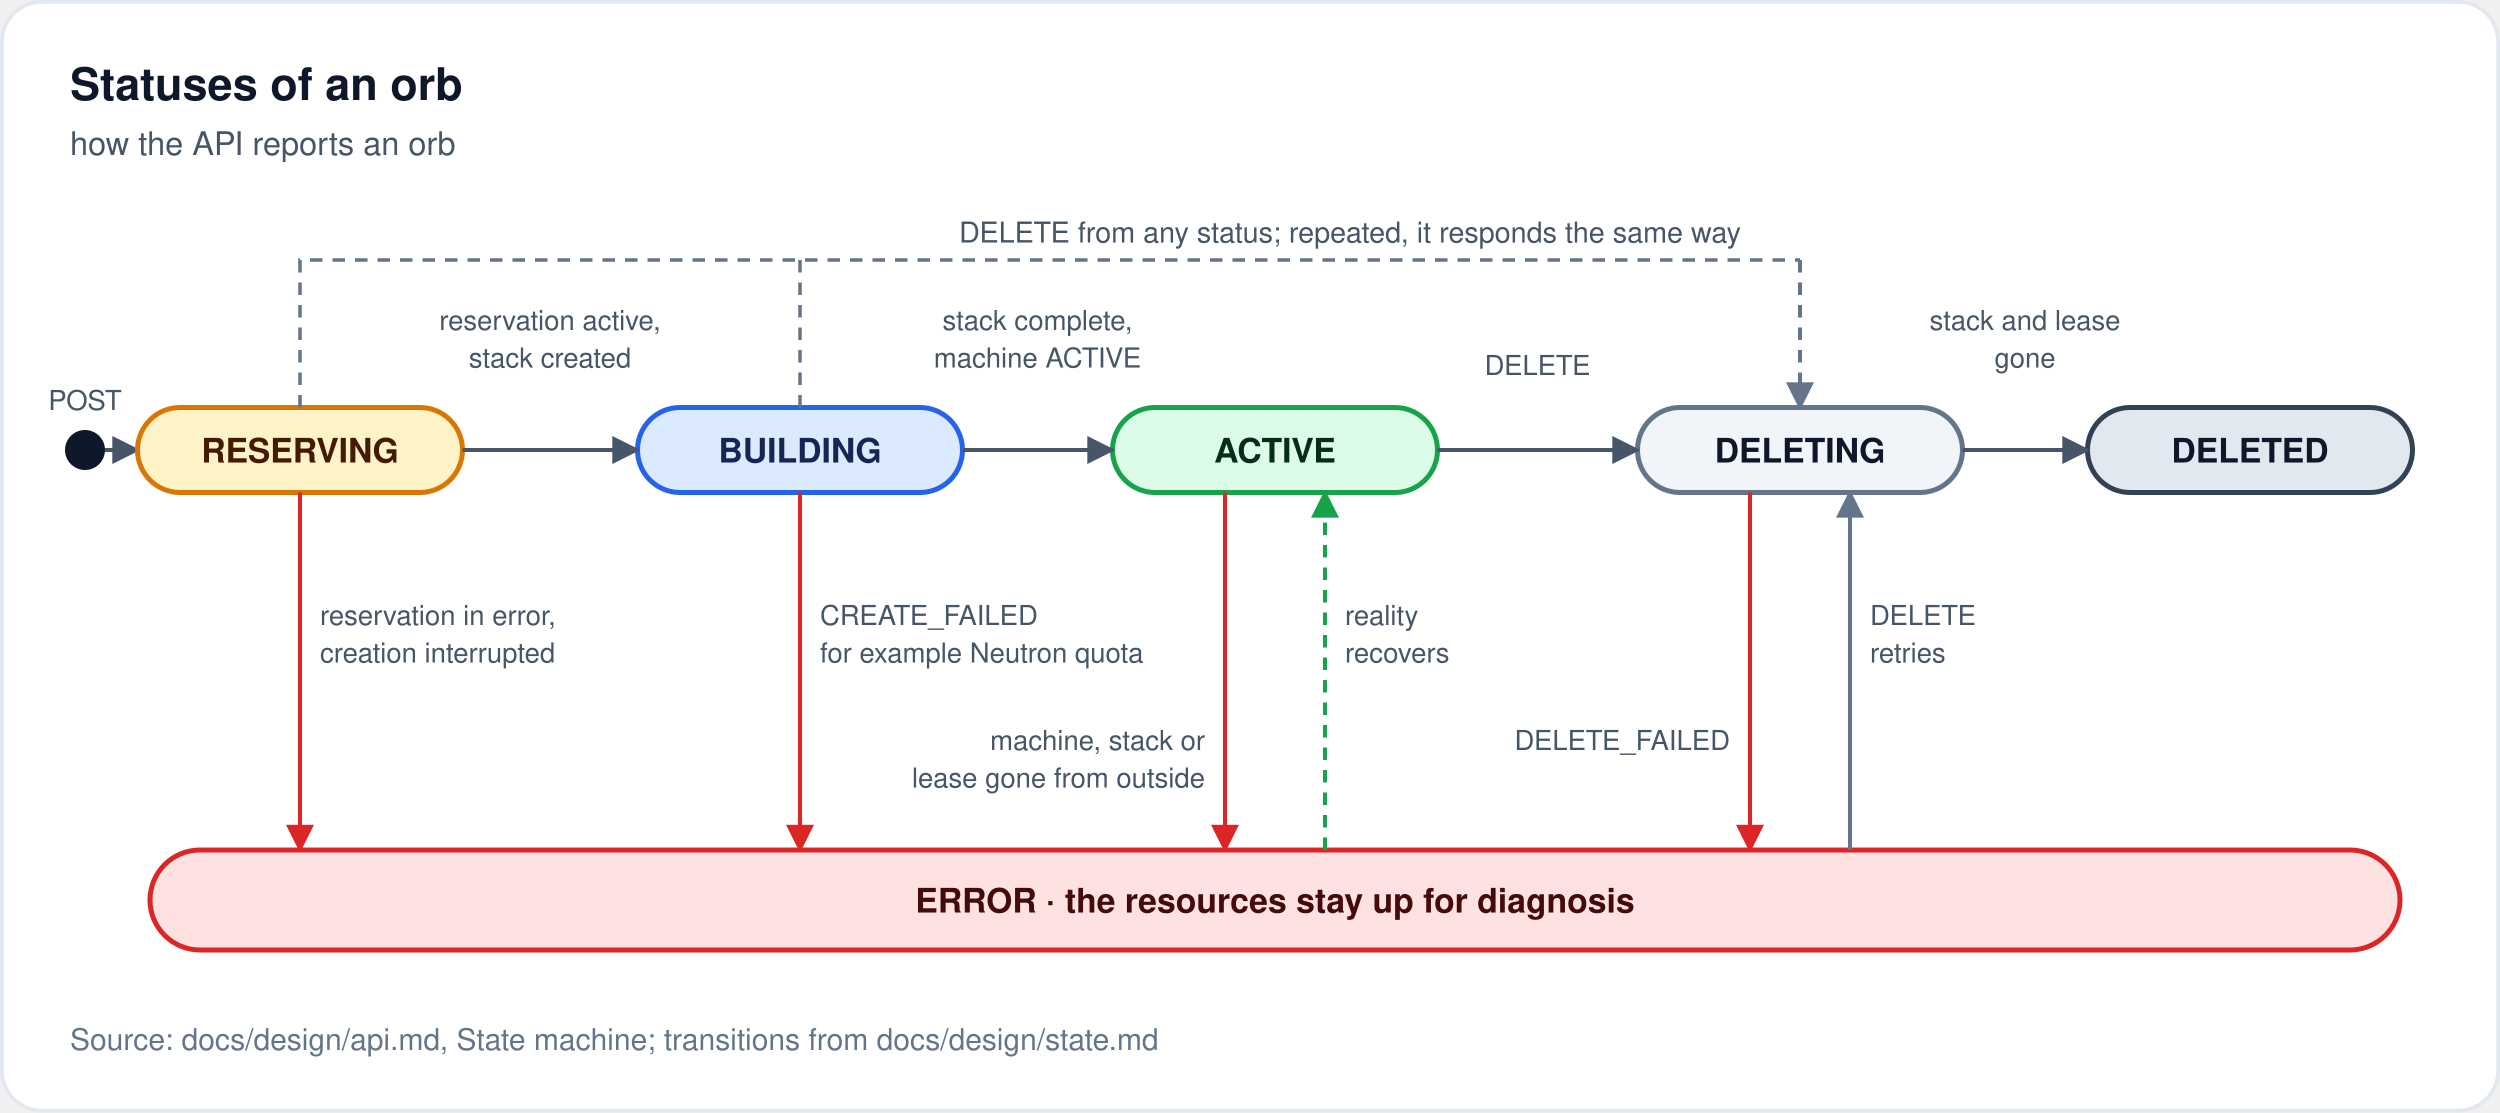
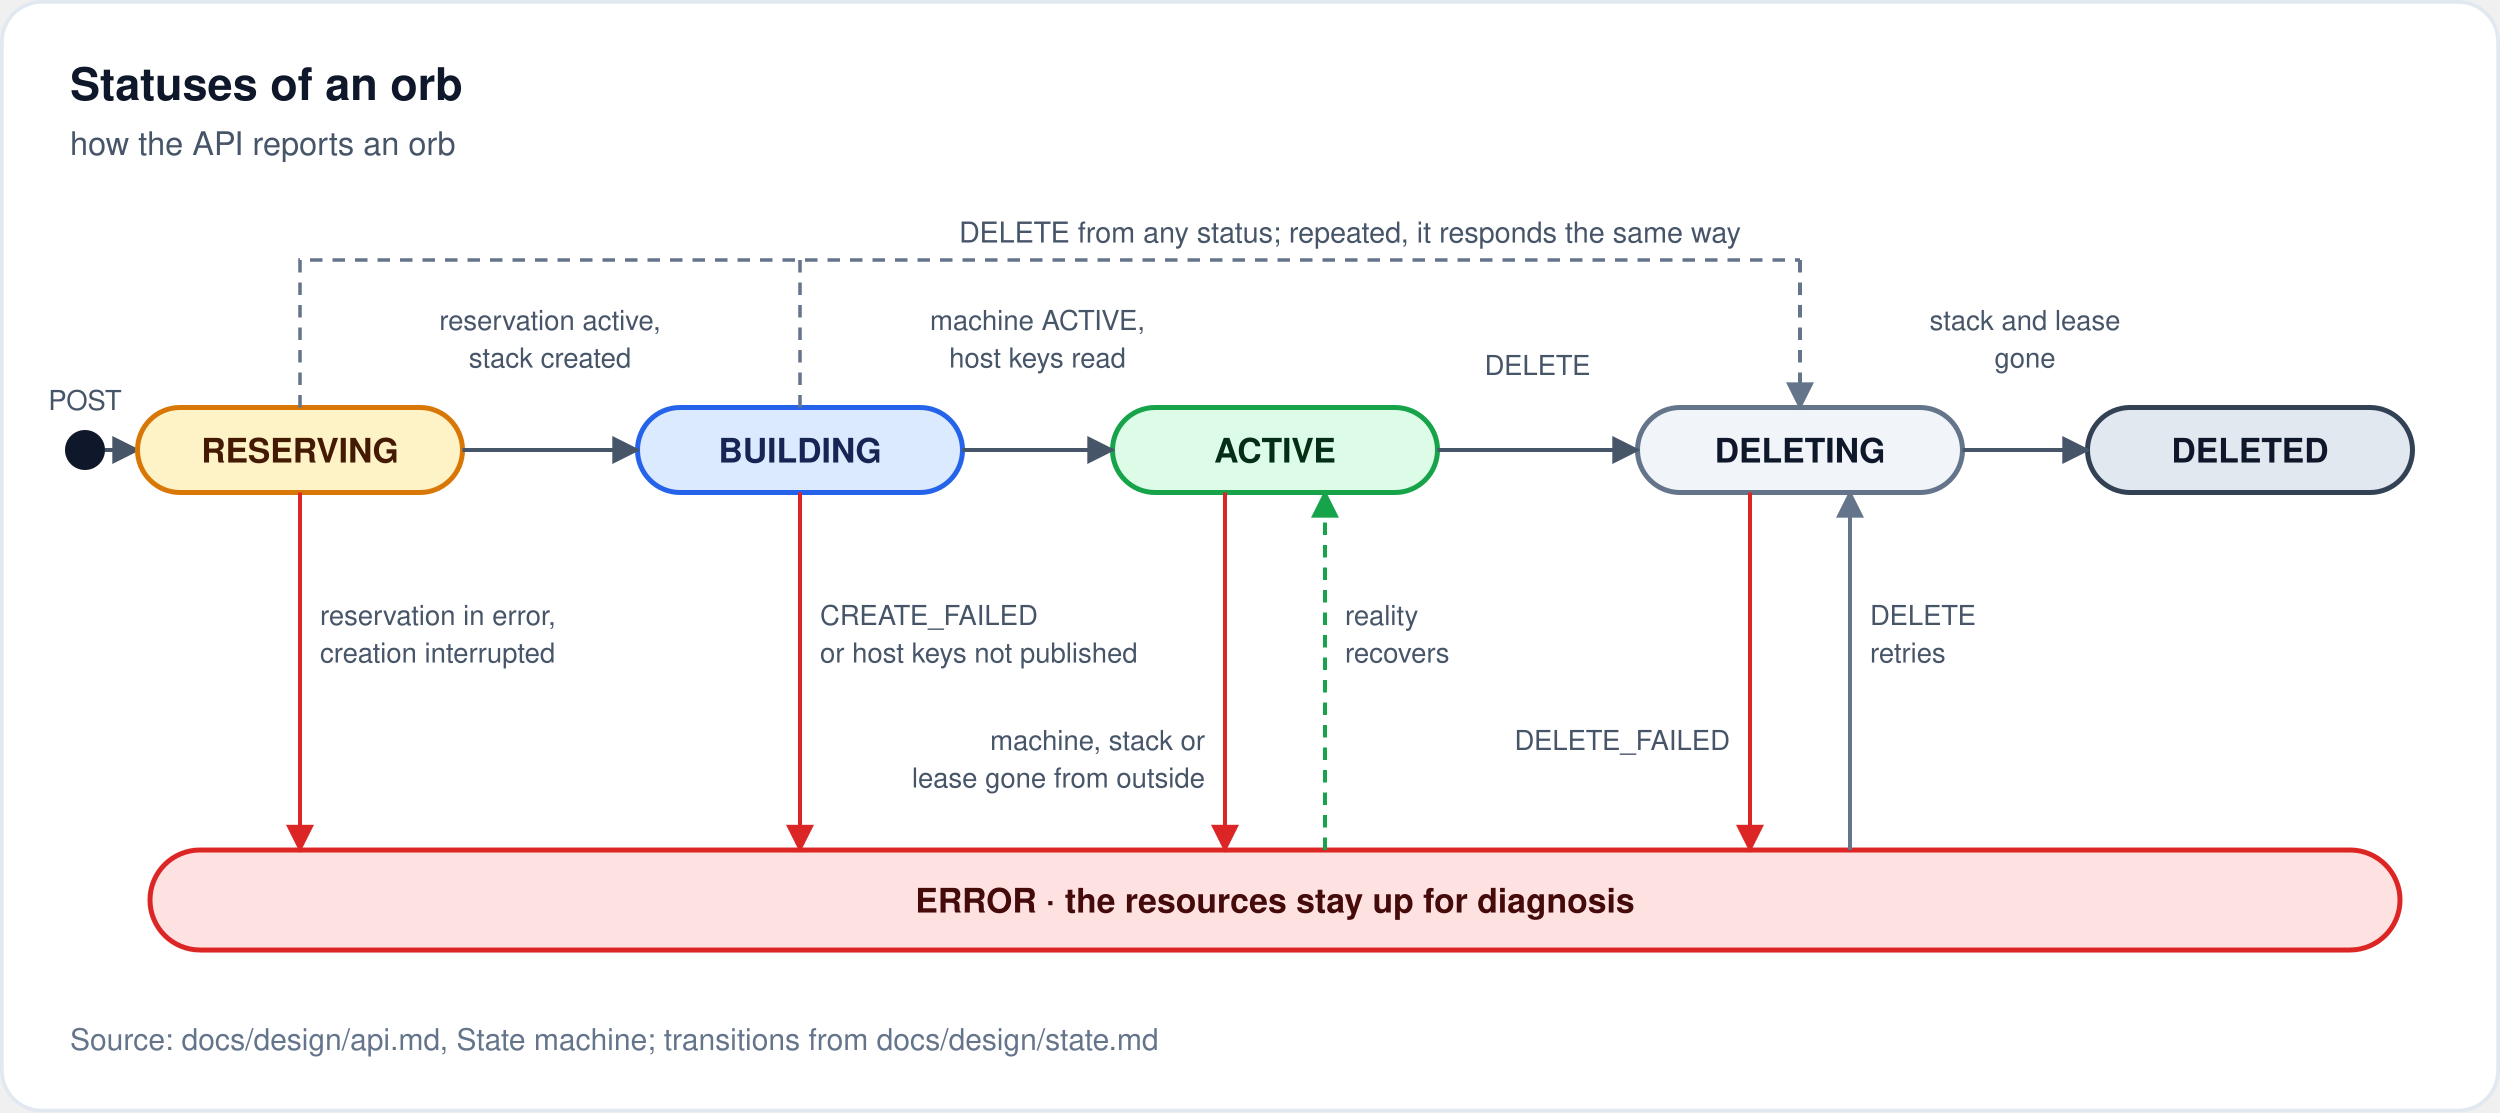
<svg xmlns="http://www.w3.org/2000/svg" width="1000" height="445" viewBox="0 0 1000 445" role="img" aria-label="State machine of an orb">
  <defs>
    <marker id="a475569" viewBox="0 0 10 10" refX="9" refY="5" markerWidth="7" markerHeight="7" orient="auto-start-reverse">
      <path d="M0,0 L10,5 L0,10 z" fill="#475569" />
    </marker>
    <marker id="a64748b" viewBox="0 0 10 10" refX="9" refY="5" markerWidth="7" markerHeight="7" orient="auto-start-reverse">
      <path d="M0,0 L10,5 L0,10 z" fill="#64748b" />
    </marker>
    <marker id="adc2626" viewBox="0 0 10 10" refX="9" refY="5" markerWidth="7" markerHeight="7" orient="auto-start-reverse">
      <path d="M0,0 L10,5 L0,10 z" fill="#dc2626" />
    </marker>
    <marker id="a16a34a" viewBox="0 0 10 10" refX="9" refY="5" markerWidth="7" markerHeight="7" orient="auto-start-reverse">
      <path d="M0,0 L10,5 L0,10 z" fill="#16a34a" />
    </marker>
  </defs>
  <rect x="0.75" y="0.75" width="998.5" height="443.5" rx="16" fill="#ffffff" stroke="#e2e8f0" stroke-width="1.5" />
  <text x="28" y="40" font-family="-apple-system, BlinkMacSystemFont, 'Segoe UI', Helvetica, Arial, sans-serif" font-size="18" font-weight="700" fill="#0f172a">Statuses of an orb</text>
  <text x="28" y="62" font-family="-apple-system, BlinkMacSystemFont, 'Segoe UI', Helvetica, Arial, sans-serif" font-size="13" fill="#475569">how the API reports an orb</text>
  <circle cx="34" cy="180" r="8" fill="#0f172a" />
  <path d="M42,180 L55.0,180" fill="none" stroke="#475569" stroke-width="1.6" marker-end="url(#a475569)" />
  <text x="34" y="164" font-family="-apple-system, BlinkMacSystemFont, 'Segoe UI', Helvetica, Arial, sans-serif" font-size="11" font-weight="normal" text-anchor="middle" fill="#475569">POST</text>
  <rect x="55.0" y="163.0" width="130" height="34" rx="17.0" fill="#fef3c7" stroke="#d97706" stroke-width="2" />
  <text x="120" y="185" font-family="-apple-system, BlinkMacSystemFont, 'Segoe UI', Helvetica, Arial, sans-serif" font-size="13.5" font-weight="700" text-anchor="middle" fill="#451a03">RESERVING</text>
  <rect x="255.0" y="163.0" width="130" height="34" rx="17.0" fill="#dbeafe" stroke="#2563eb" stroke-width="2" />
  <text x="320" y="185" font-family="-apple-system, BlinkMacSystemFont, 'Segoe UI', Helvetica, Arial, sans-serif" font-size="13.5" font-weight="700" text-anchor="middle" fill="#172554">BUILDING</text>
  <rect x="445.0" y="163.0" width="130" height="34" rx="17.0" fill="#dcfce7" stroke="#16a34a" stroke-width="2" />
  <text x="510" y="185" font-family="-apple-system, BlinkMacSystemFont, 'Segoe UI', Helvetica, Arial, sans-serif" font-size="13.5" font-weight="700" text-anchor="middle" fill="#052e16">ACTIVE</text>
  <rect x="655.0" y="163.0" width="130" height="34" rx="17.0" fill="#f1f5f9" stroke="#64748b" stroke-width="2" />
  <text x="720" y="185" font-family="-apple-system, BlinkMacSystemFont, 'Segoe UI', Helvetica, Arial, sans-serif" font-size="13.5" font-weight="700" text-anchor="middle" fill="#0f172a">DELETING</text>
  <rect x="835.0" y="163.0" width="130" height="34" rx="17.0" fill="#e2e8f0" stroke="#334155" stroke-width="2" />
  <text x="900" y="185" font-family="-apple-system, BlinkMacSystemFont, 'Segoe UI', Helvetica, Arial, sans-serif" font-size="13.5" font-weight="700" text-anchor="middle" fill="#0f172a">DELETED</text>
  <path d="M185.0,180 L255.0,180" fill="none" stroke="#475569" stroke-width="1.6" marker-end="url(#a475569)" />
  <rect x="153.4" y="120" width="133.2" height="34" rx="4" fill="#ffffff" opacity="0.92" />
  <text x="220.0" y="132" font-family="-apple-system, BlinkMacSystemFont, 'Segoe UI', Helvetica, Arial, sans-serif" font-size="11" font-weight="normal" text-anchor="middle" fill="#475569">reservation active,</text>
  <text x="220.0" y="147" font-family="-apple-system, BlinkMacSystemFont, 'Segoe UI', Helvetica, Arial, sans-serif" font-size="11" font-weight="normal" text-anchor="middle" fill="#475569">stack created</text>
  <path d="M385.0,180 L445.0,180" fill="none" stroke="#475569" stroke-width="1.6" marker-end="url(#a475569)" />
  <rect x="363.8" y="120" width="102.4" height="34" rx="4" fill="#ffffff" opacity="0.92" />
-   <text x="415.0" y="132" font-family="-apple-system, BlinkMacSystemFont, 'Segoe UI', Helvetica, Arial, sans-serif" font-size="11" font-weight="normal" text-anchor="middle" fill="#475569">stack complete,</text>
-   <text x="415.0" y="147" font-family="-apple-system, BlinkMacSystemFont, 'Segoe UI', Helvetica, Arial, sans-serif" font-size="11" font-weight="normal" text-anchor="middle" fill="#475569">machine ACTIVE</text>
+   <text x="415.0" y="132" font-family="-apple-system, BlinkMacSystemFont, 'Segoe UI', Helvetica, Arial, sans-serif" font-size="11" font-weight="normal" text-anchor="middle" fill="#475569">machine ACTIVE,</text>
+   <text x="415.0" y="147" font-family="-apple-system, BlinkMacSystemFont, 'Segoe UI', Helvetica, Arial, sans-serif" font-size="11" font-weight="normal" text-anchor="middle" fill="#475569">host keys read</text>
  <path d="M575.0,180 L655.0,180" fill="none" stroke="#475569" stroke-width="1.6" marker-end="url(#a475569)" />
  <rect x="591.52" y="138" width="46.96" height="19" rx="4" fill="#ffffff" opacity="0.92" />
  <text x="615.0" y="150" font-family="-apple-system, BlinkMacSystemFont, 'Segoe UI', Helvetica, Arial, sans-serif" font-size="11" font-weight="normal" text-anchor="middle" fill="#475569">DELETE</text>
  <path d="M785.0,180 L835.0,180" fill="none" stroke="#475569" stroke-width="1.6" marker-end="url(#a475569)" />
  <rect x="764.96" y="120" width="90.08" height="34" rx="4" fill="#ffffff" opacity="0.92" />
  <text x="810.0" y="132" font-family="-apple-system, BlinkMacSystemFont, 'Segoe UI', Helvetica, Arial, sans-serif" font-size="11" font-weight="normal" text-anchor="middle" fill="#475569">stack and lease</text>
  <text x="810.0" y="147" font-family="-apple-system, BlinkMacSystemFont, 'Segoe UI', Helvetica, Arial, sans-serif" font-size="11" font-weight="normal" text-anchor="middle" fill="#475569">gone</text>
  <path d="M120,163 V104 H720" fill="none" stroke="#64748b" stroke-width="1.4" stroke-dasharray="5 4" />
  <path d="M320,163 V104" fill="none" stroke="#64748b" stroke-width="1.4" stroke-dasharray="5 4" />
  <path d="M720,104 L720,163" fill="none" stroke="#64748b" stroke-width="1.6" stroke-dasharray="5 4" marker-end="url(#a64748b)" />
  <text x="540.0" y="97" font-family="-apple-system, BlinkMacSystemFont, 'Segoe UI', Helvetica, Arial, sans-serif" font-size="11.5" font-weight="normal" text-anchor="middle" fill="#475569">DELETE from any status; repeated, it responds the same way</text>
  <rect x="60" y="340" width="900" height="40" rx="20" fill="#fee2e2" stroke="#dc2626" stroke-width="2" />
  <text x="510" y="365" font-family="-apple-system, BlinkMacSystemFont, 'Segoe UI', Helvetica, Arial, sans-serif" font-size="13.5" font-weight="700" text-anchor="middle" fill="#450a0a">ERROR  ·  the resources stay up for diagnosis</text>
  <path d="M120,197 L120,340" fill="none" stroke="#dc2626" stroke-width="1.6" marker-end="url(#adc2626)" />
  <rect x="123" y="238" width="151.68" height="34" rx="4" fill="#ffffff" opacity="0.92" />
  <text x="128" y="250" font-family="-apple-system, BlinkMacSystemFont, 'Segoe UI', Helvetica, Arial, sans-serif" font-size="11" font-weight="normal" text-anchor="start" fill="#475569">reservation in error,</text>
  <text x="128" y="265" font-family="-apple-system, BlinkMacSystemFont, 'Segoe UI', Helvetica, Arial, sans-serif" font-size="11" font-weight="normal" text-anchor="start" fill="#475569">creation interrupted</text>
  <path d="M320,197 L320,340" fill="none" stroke="#dc2626" stroke-width="1.6" marker-end="url(#adc2626)" />
  <rect x="323" y="238" width="164" height="34" rx="4" fill="#ffffff" opacity="0.92" />
  <text x="328" y="250" font-family="-apple-system, BlinkMacSystemFont, 'Segoe UI', Helvetica, Arial, sans-serif" font-size="11" font-weight="normal" text-anchor="start" fill="#475569">CREATE_FAILED</text>
-   <text x="328" y="265" font-family="-apple-system, BlinkMacSystemFont, 'Segoe UI', Helvetica, Arial, sans-serif" font-size="11" font-weight="normal" text-anchor="start" fill="#475569">for example Neutron quota</text>
+   <text x="328" y="265" font-family="-apple-system, BlinkMacSystemFont, 'Segoe UI', Helvetica, Arial, sans-serif" font-size="11" font-weight="normal" text-anchor="start" fill="#475569">or host keys not published</text>
  <path d="M490,197 L490,340" fill="none" stroke="#dc2626" stroke-width="1.6" marker-end="url(#adc2626)" />
  <rect x="341.48" y="288" width="145.52" height="34" rx="4" fill="#ffffff" opacity="0.92" />
  <text x="482" y="300" font-family="-apple-system, BlinkMacSystemFont, 'Segoe UI', Helvetica, Arial, sans-serif" font-size="11" font-weight="normal" text-anchor="end" fill="#475569">machine, stack or</text>
  <text x="482" y="315" font-family="-apple-system, BlinkMacSystemFont, 'Segoe UI', Helvetica, Arial, sans-serif" font-size="11" font-weight="normal" text-anchor="end" fill="#475569">lease gone from outside</text>
  <path d="M530,340 L530,197" fill="none" stroke="#16a34a" stroke-width="1.6" stroke-dasharray="5 4" marker-end="url(#a16a34a)" />
  <rect x="533" y="238" width="90.08" height="34" rx="4" fill="#ffffff" opacity="0.92" />
  <text x="538" y="250" font-family="-apple-system, BlinkMacSystemFont, 'Segoe UI', Helvetica, Arial, sans-serif" font-size="11" font-weight="normal" text-anchor="start" fill="#475569">reality</text>
  <text x="538" y="265" font-family="-apple-system, BlinkMacSystemFont, 'Segoe UI', Helvetica, Arial, sans-serif" font-size="11" font-weight="normal" text-anchor="start" fill="#475569">recovers</text>
  <path d="M700,197 L700,340" fill="none" stroke="#dc2626" stroke-width="1.6" marker-end="url(#adc2626)" />
  <rect x="606.92" y="288" width="90.08" height="19" rx="4" fill="#ffffff" opacity="0.92" />
  <text x="692" y="300" font-family="-apple-system, BlinkMacSystemFont, 'Segoe UI', Helvetica, Arial, sans-serif" font-size="11" font-weight="normal" text-anchor="end" fill="#475569">DELETE_FAILED</text>
  <path d="M740,340 L740,197" fill="none" stroke="#64748b" stroke-width="1.6" marker-end="url(#a64748b)" />
  <rect x="743" y="238" width="53.12" height="34" rx="4" fill="#ffffff" opacity="0.92" />
  <text x="748" y="250" font-family="-apple-system, BlinkMacSystemFont, 'Segoe UI', Helvetica, Arial, sans-serif" font-size="11" font-weight="normal" text-anchor="start" fill="#475569">DELETE</text>
  <text x="748" y="265" font-family="-apple-system, BlinkMacSystemFont, 'Segoe UI', Helvetica, Arial, sans-serif" font-size="11" font-weight="normal" text-anchor="start" fill="#475569">retries</text>
  <text x="28" y="420" font-family="-apple-system, BlinkMacSystemFont, 'Segoe UI', Helvetica, Arial, sans-serif" font-size="12" font-weight="normal" text-anchor="start" fill="#64748b">Source: docs/design/api.md, State machine; transitions from docs/design/state.md</text>
</svg>
